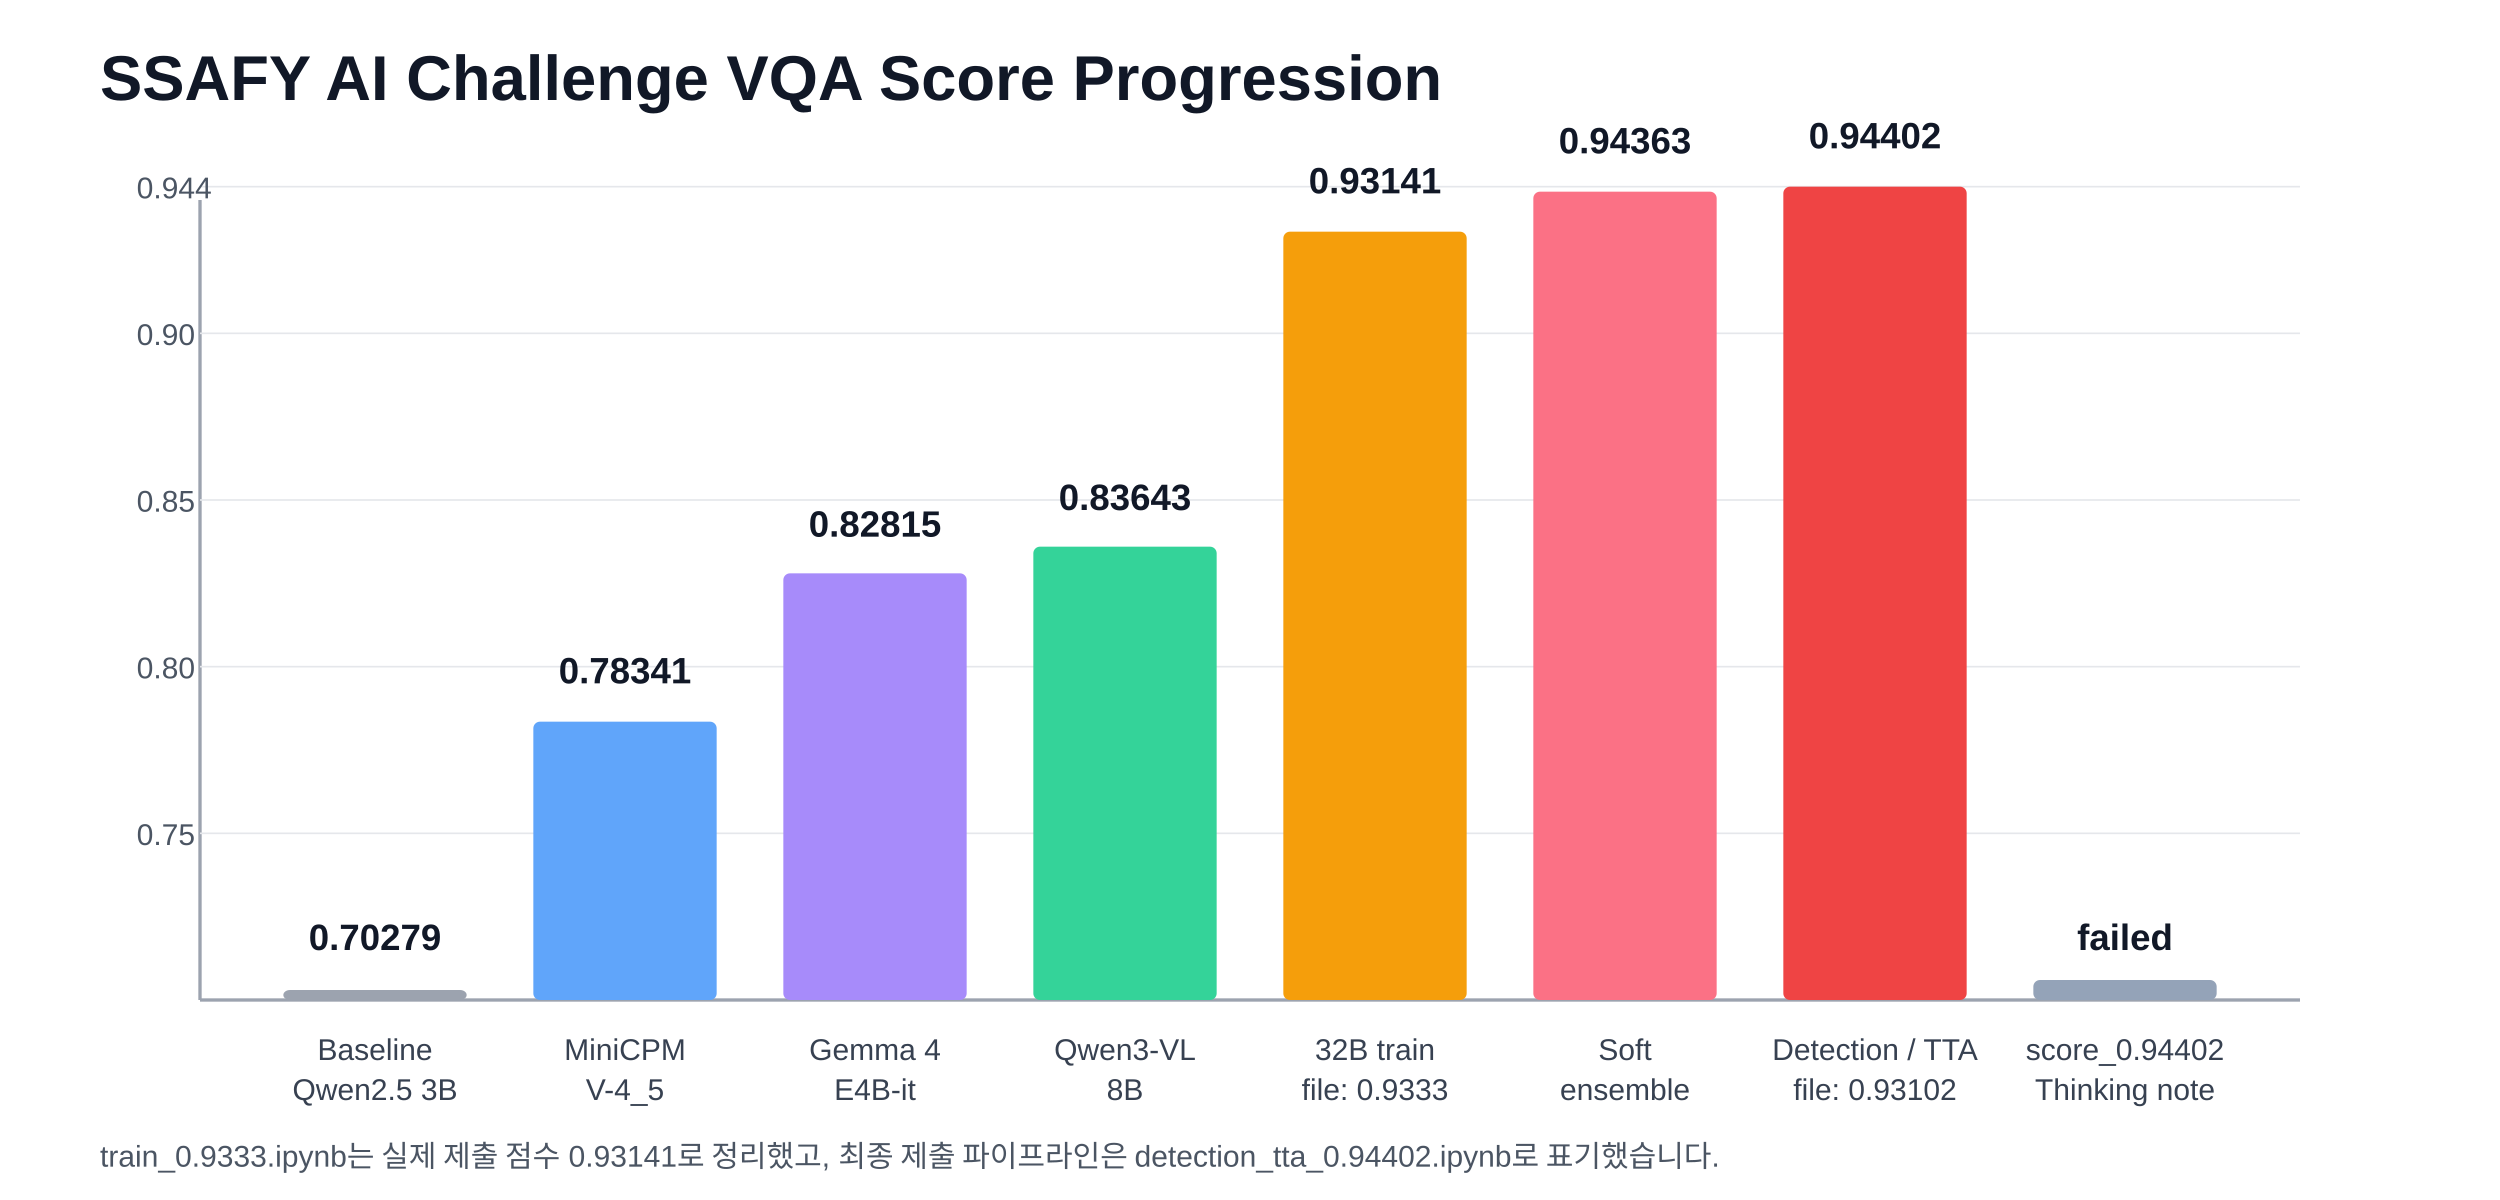
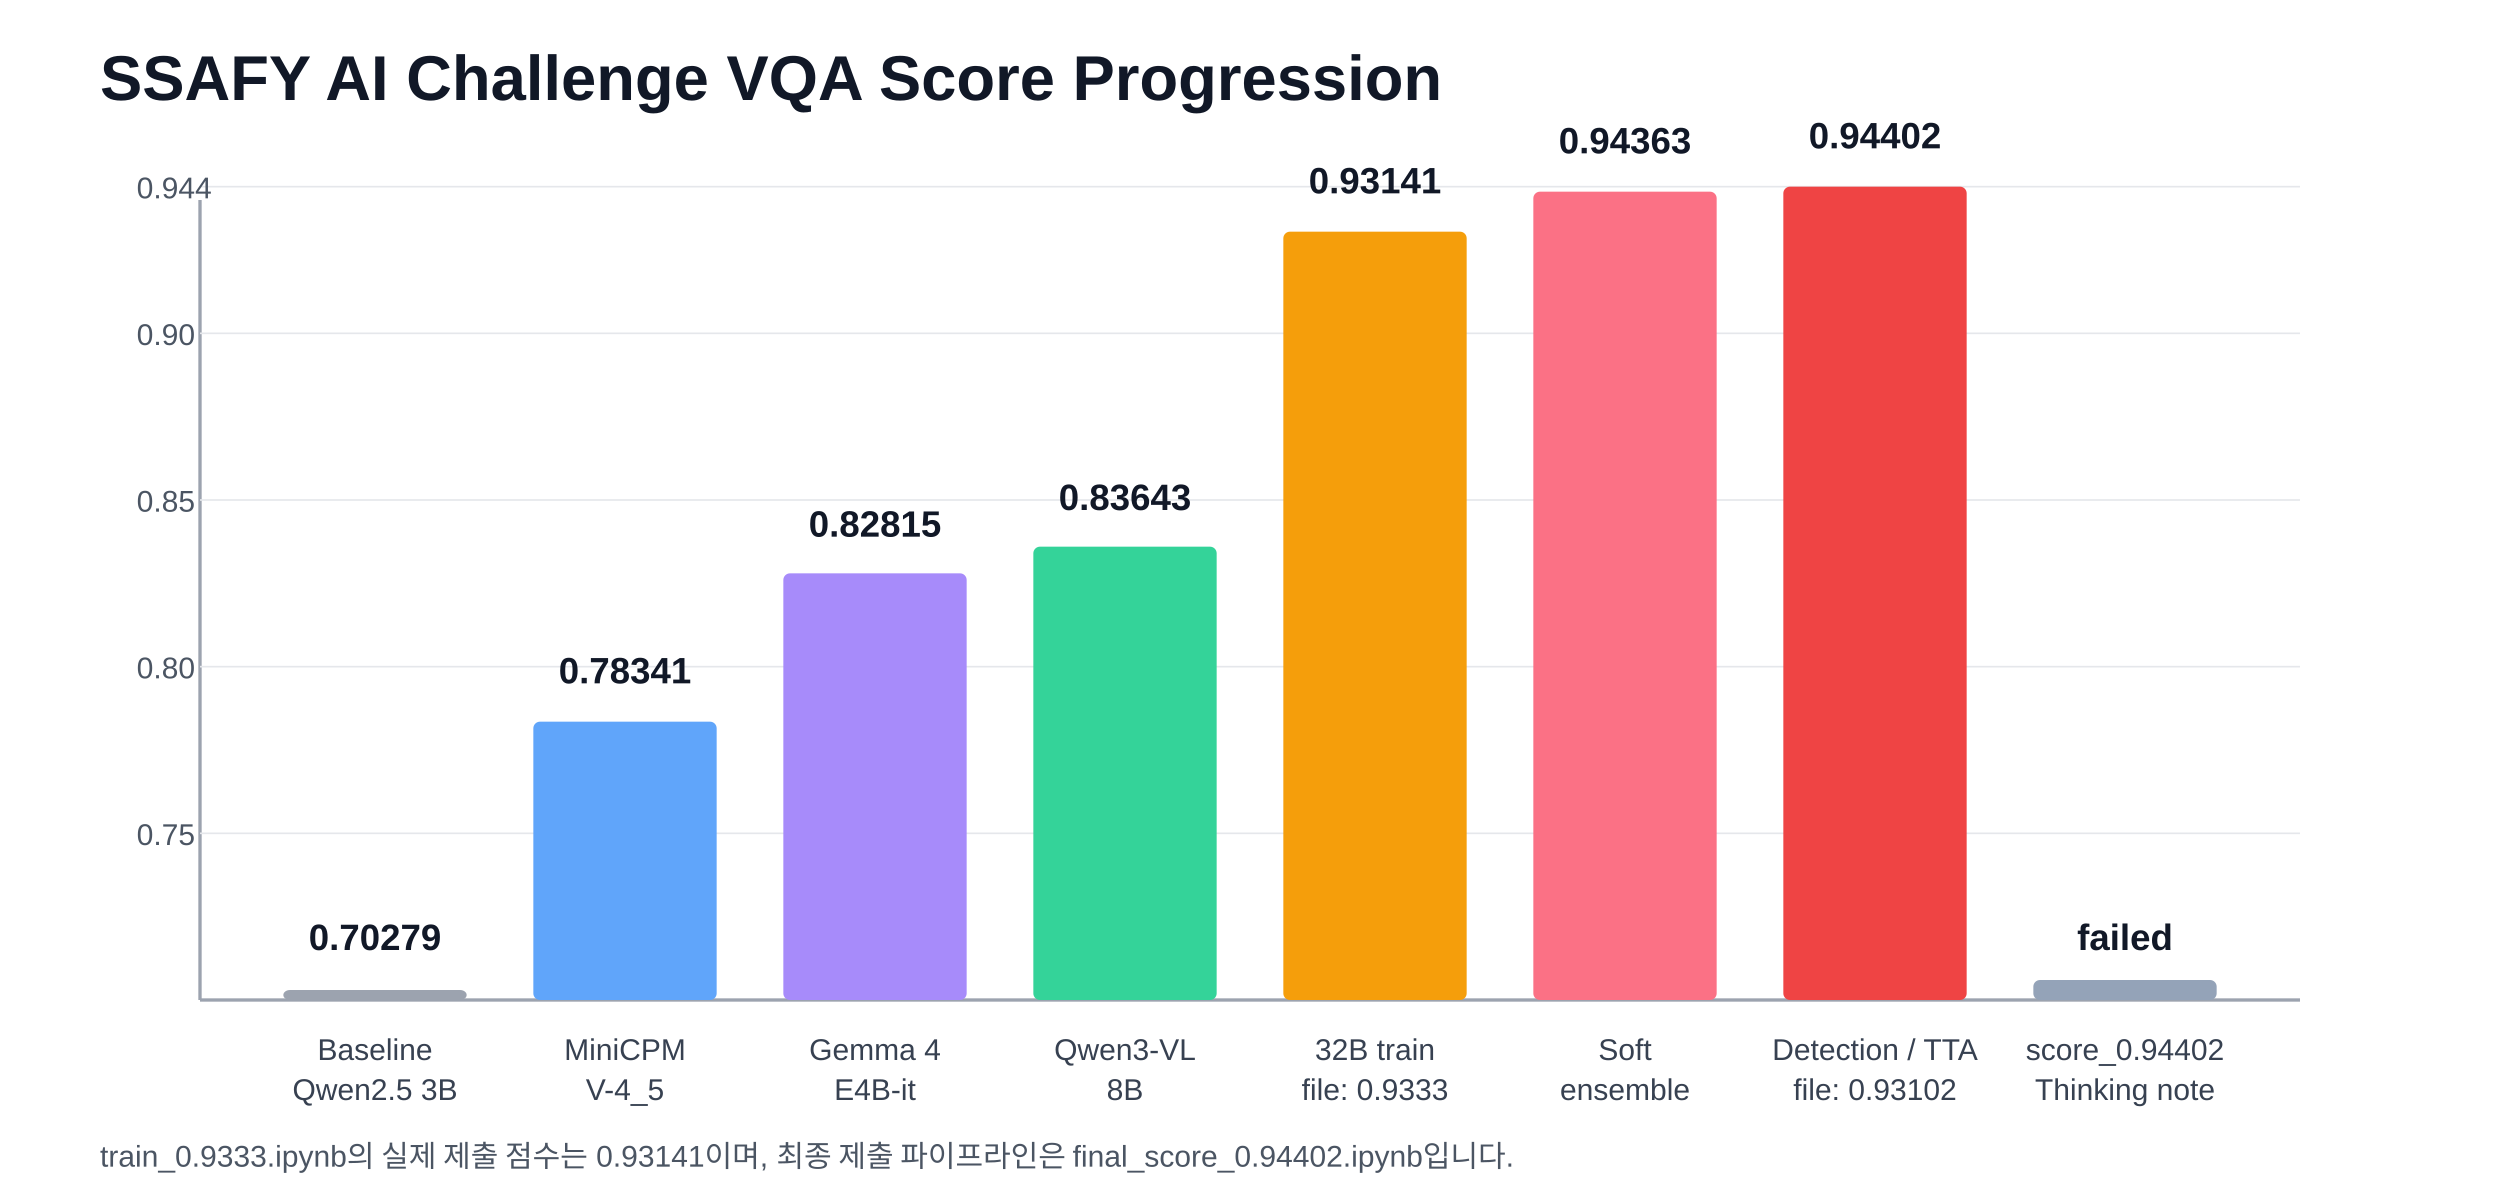
<svg xmlns="http://www.w3.org/2000/svg" width="1500" height="720" viewBox="0 0 1500 720">
  <rect width="1500" height="720" fill="#ffffff" />
  <defs>
    <style>
      .title{font:700 38px Arial,sans-serif;fill:#111827}
      .axis{stroke:#9ca3af;stroke-width:2}
      .grid{stroke:#e5e7eb;stroke-width:1}
      .label{font:600 22px Arial,sans-serif;fill:#111827;text-anchor:middle}
      .small{font:18px Arial,sans-serif;fill:#374151;text-anchor:middle}
      .bartext{font:700 22px Arial,sans-serif;fill:#111827;text-anchor:middle}
      .note{font:18px Arial,sans-serif;fill:#4b5563}
    </style>
  </defs>
  <text x="60" y="60" class="title">SSAFY AI Challenge VQA Score Progression</text>
  <line x1="120" y1="600" x2="1380" y2="600" class="axis" />
  <line x1="120" y1="120" x2="120" y2="600" class="axis" />
  <line x1="120" y1="500" x2="1380" y2="500" class="grid" />
  <text x="82" y="507" class="note">0.75</text>
  <line x1="120" y1="400" x2="1380" y2="400" class="grid" />
  <text x="82" y="407" class="note">0.80</text>
  <line x1="120" y1="300" x2="1380" y2="300" class="grid" />
  <text x="82" y="307" class="note">0.85</text>
  <line x1="120" y1="200" x2="1380" y2="200" class="grid" />
  <text x="82" y="207" class="note">0.90</text>
  <line x1="120" y1="112" x2="1380" y2="112" class="grid" />
  <text x="82" y="119" class="note">0.944</text>
  <g>
    <rect x="170" y="594" width="110" height="6" rx="4" fill="#9ca3af" />
    <text x="225" y="570" class="bartext">0.70279</text>
    <text x="225" y="636" class="small">Baseline</text>
    <text x="225" y="660" class="small">Qwen2.5 3B</text>
  </g>
  <g>
    <rect x="320" y="433" width="110" height="167" rx="4" fill="#60a5fa" />
    <text x="375" y="410" class="bartext">0.78341</text>
    <text x="375" y="636" class="small">MiniCPM</text>
    <text x="375" y="660" class="small">V-4_5</text>
  </g>
  <g>
    <rect x="470" y="344" width="110" height="256" rx="4" fill="#a78bfa" />
    <text x="525" y="322" class="bartext">0.82815</text>
    <text x="525" y="636" class="small">Gemma 4</text>
    <text x="525" y="660" class="small">E4B-it</text>
  </g>
  <g>
    <rect x="620" y="328" width="110" height="272" rx="4" fill="#34d399" />
    <text x="675" y="306" class="bartext">0.83643</text>
    <text x="675" y="636" class="small">Qwen3-VL</text>
    <text x="675" y="660" class="small">8B</text>
  </g>
  <g>
    <rect x="770" y="139" width="110" height="461" rx="4" fill="#f59e0b" />
    <text x="825" y="116" class="bartext">0.93141</text>
    <text x="825" y="636" class="small">32B train</text>
    <text x="825" y="660" class="small">file: 0.9333</text>
  </g>
  <g>
    <rect x="920" y="115" width="110" height="485" rx="4" fill="#fb7185" />
    <text x="975" y="92" class="bartext">0.94363</text>
    <text x="975" y="636" class="small">Soft</text>
    <text x="975" y="660" class="small">ensemble</text>
  </g>
  <g>
    <rect x="1070" y="112" width="110" height="488" rx="4" fill="#ef4444" />
    <text x="1125" y="89" class="bartext">0.94402</text>
    <text x="1125" y="636" class="small">Detection / TTA</text>
    <text x="1125" y="660" class="small">file: 0.93102</text>
  </g>
  <g>
    <rect x="1220" y="588" width="110" height="12" rx="4" fill="#94a3b8" />
    <text x="1275" y="570" class="bartext">failed</text>
    <text x="1275" y="636" class="small">score_0.94402</text>
    <text x="1275" y="660" class="small">Thinking note</text>
  </g>
-   <text x="60" y="700" class="note">train_0.9333.ipynb는 실제 제출 점수 0.93141로 정리했고, 최종 제출 파이프라인은 detection_tta_0.94402.ipynb로 표기했습니다.</text>
+   <text x="60" y="700" class="note">train_0.9333.ipynb의 실제 제출 점수는 0.93141이며, 최종 제출 파이프라인은 final_score_0.94402.ipynb입니다.</text>
</svg>
